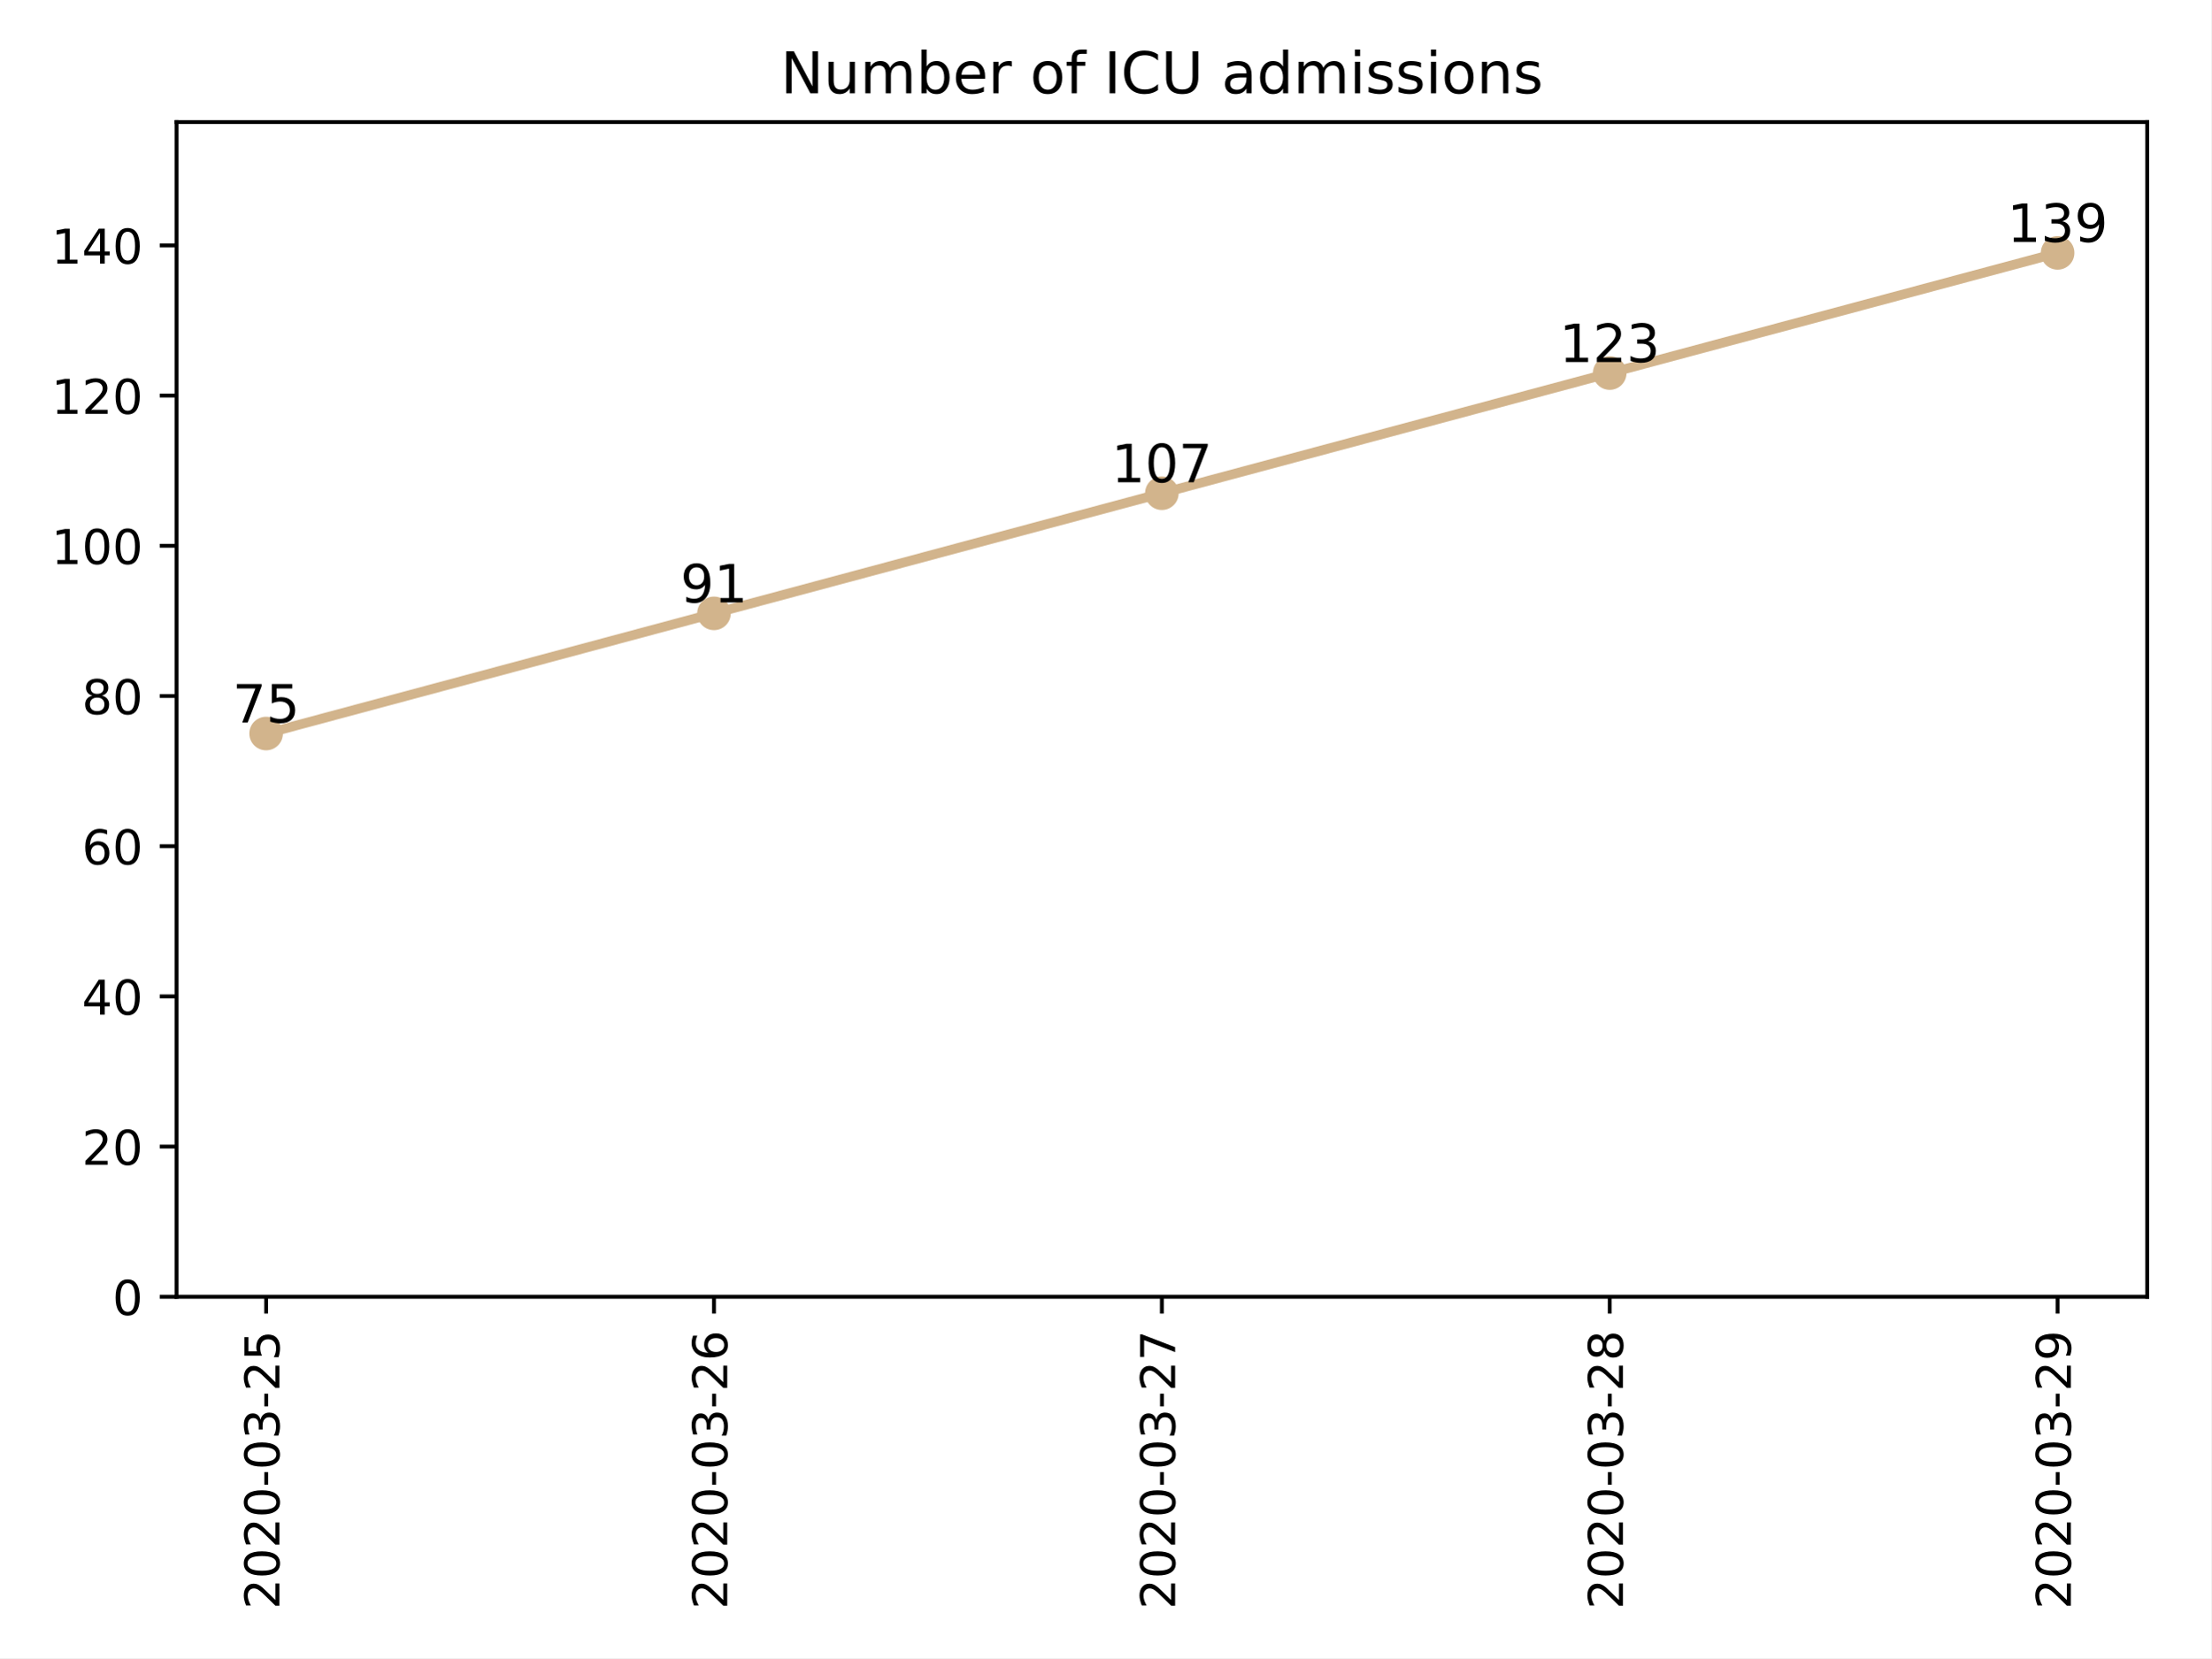
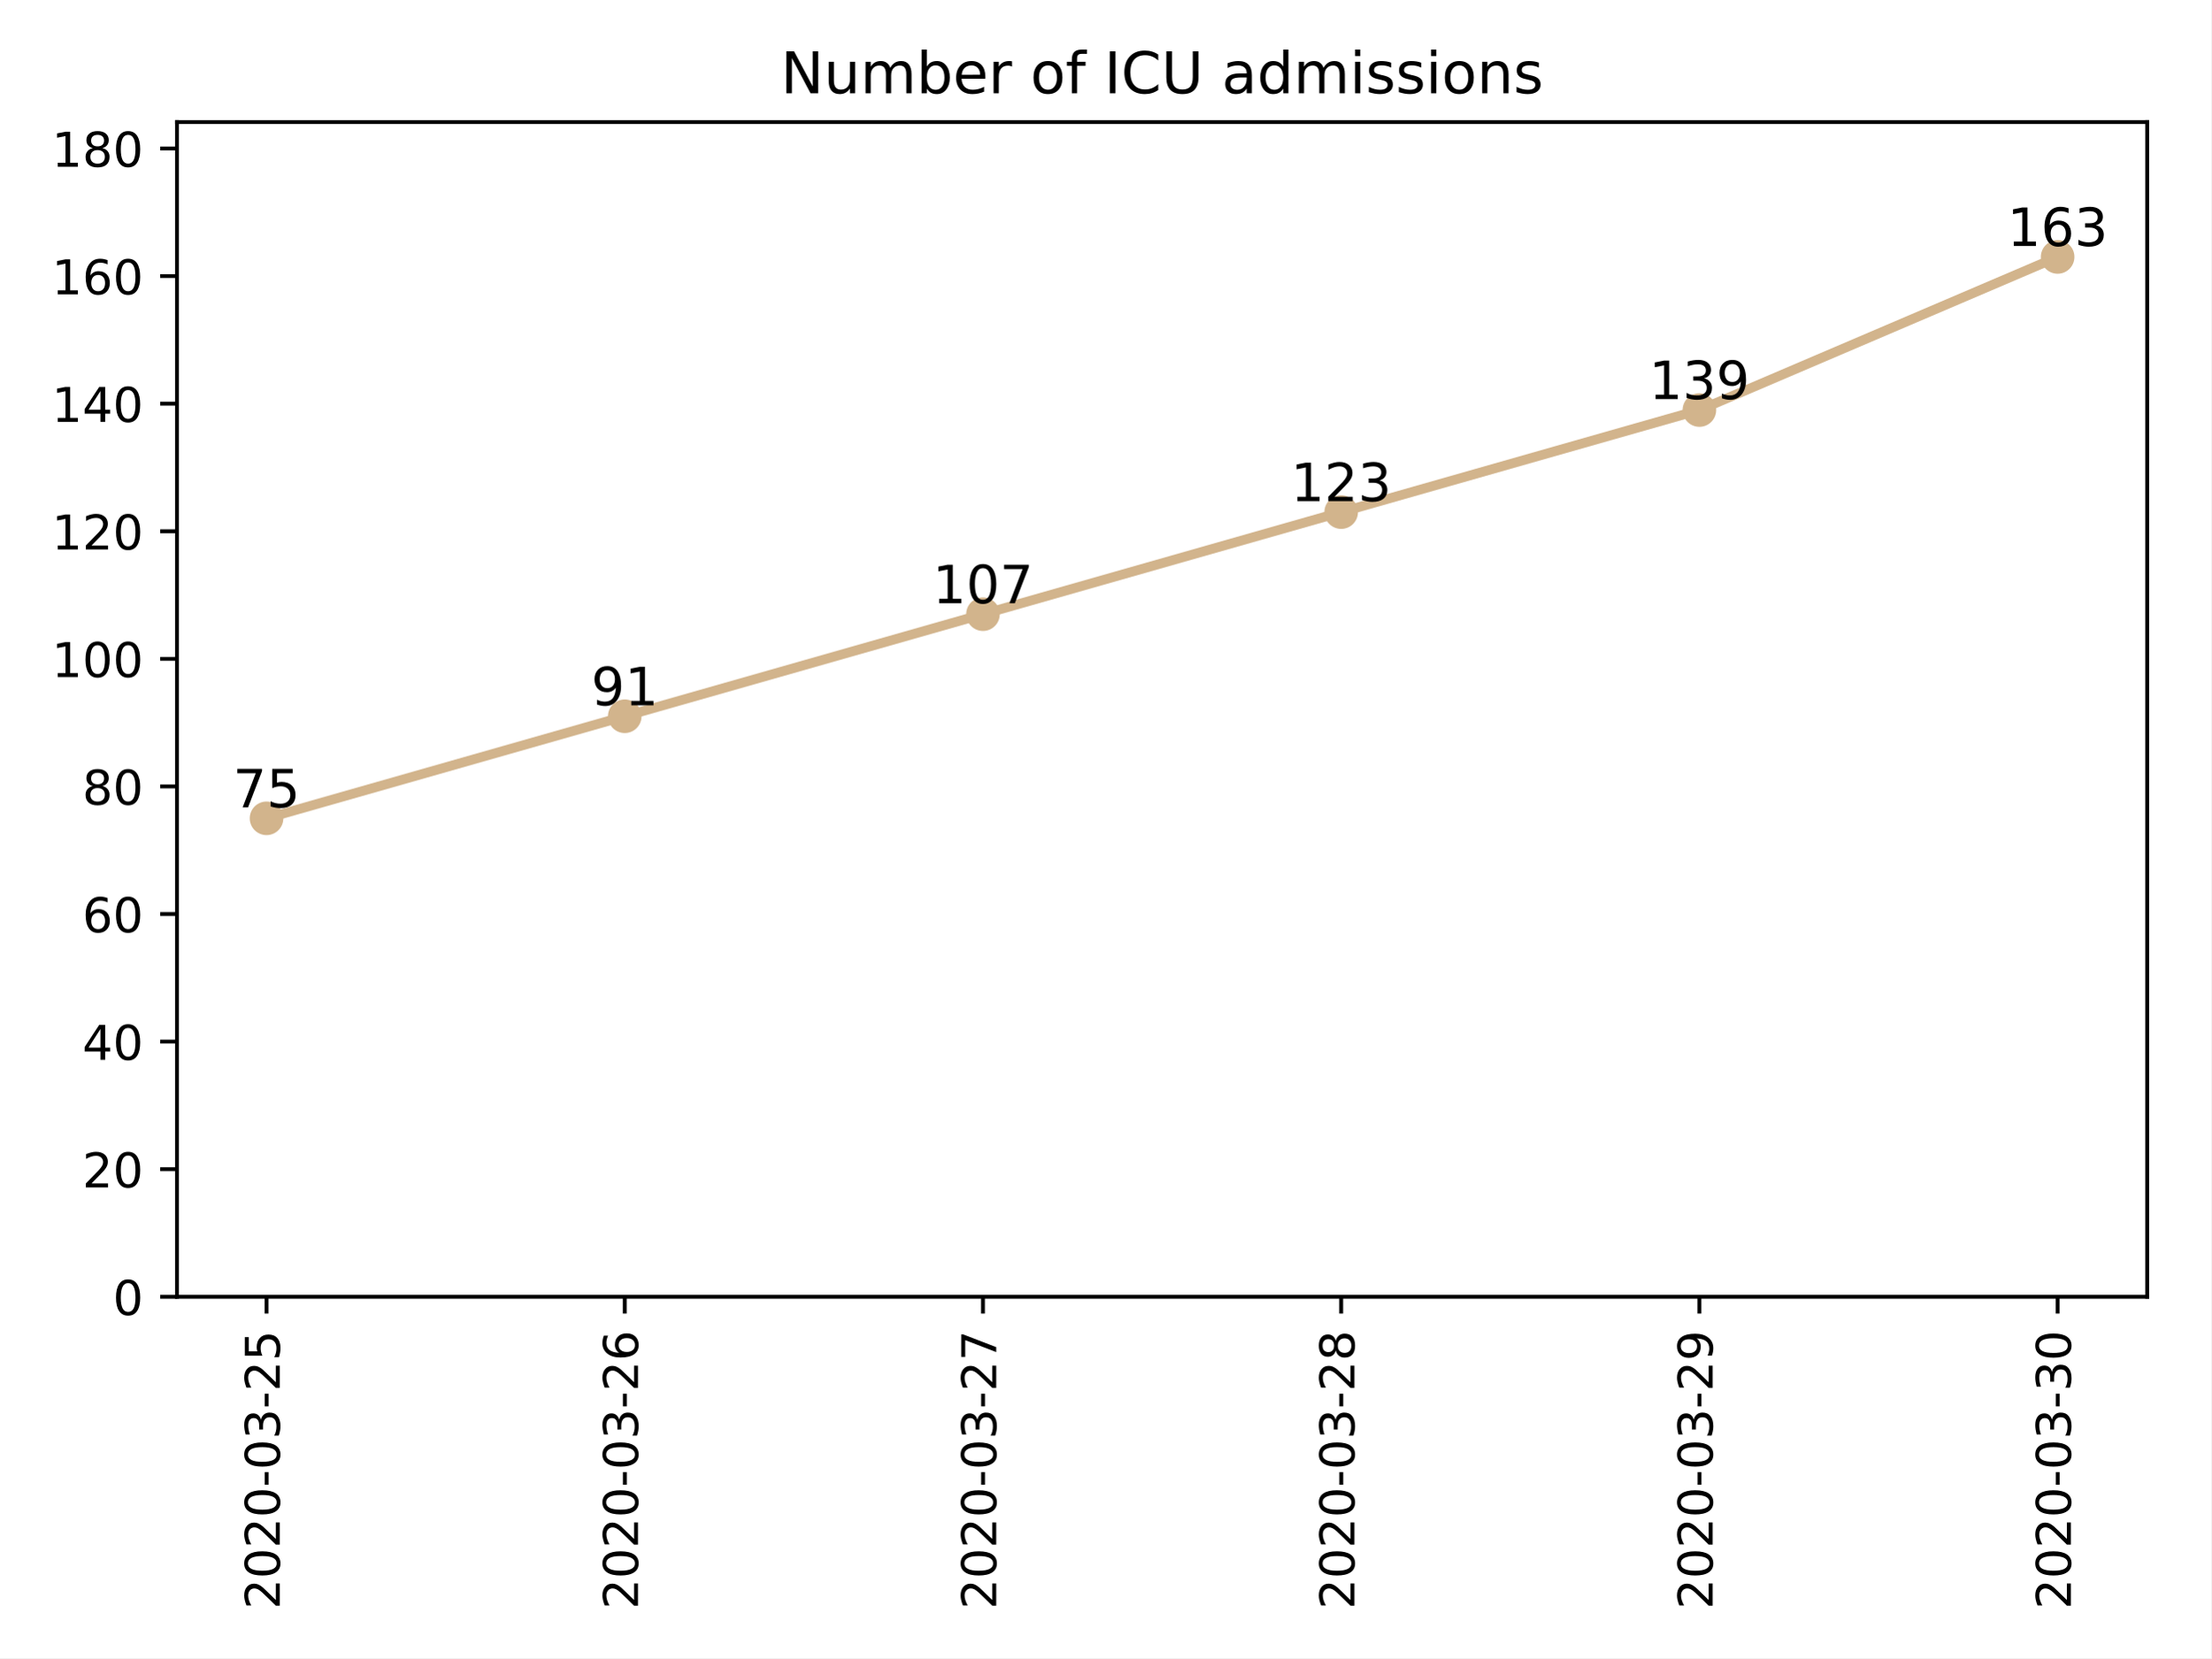
<svg xmlns="http://www.w3.org/2000/svg" xmlns:xlink="http://www.w3.org/1999/xlink" height="345.6pt" version="1.1" viewBox="0 0 460.8 345.6" width="460.8pt">
  <defs>
    <style type="text/css">
*{stroke-linecap:butt;stroke-linejoin:round;}
  </style>
  </defs>
  <g id="figure_1">
    <g id="patch_1">
      <path d="M 0 345.6  L 460.8 345.6  L 460.8 0  L 0 0  z " style="fill:#ffffff;" />
    </g>
    <g id="axes_1">
      <g id="patch_2">
-         <path d="M 36.79 270.29  L 447.48 270.29  L 447.48 25.44  L 36.79 25.44  z " style="fill:#ffffff;" />
+         <path d="M 36.88 270.29  L 447.48 270.29  L 447.48 25.44  L 36.88 25.44  z " style="fill:#ffffff;" />
      </g>
      <g id="matplotlib.axis_1">
        <g id="xtick_1">
          <g id="line2d_1">
            <defs>
-               <path d="M 0 0  L 0 3.5  " id="m6e3ff632ce" style="stroke:#000000;stroke-width:0.8;" />
-             </defs>
-             <g>
-               <use style="stroke:#000000;stroke-width:0.8;" x="55.458" xlink:href="#m6e3ff632ce" y="270.29" />
+               <path d="M 0 0  L 0 3.5  " id="me3338a24b4" style="stroke:#000000;stroke-width:0.8;" />
+             </defs>
+             <g>
+               <use style="stroke:#000000;stroke-width:0.8;" x="55.544" xlink:href="#me3338a24b4" y="270.29" />
            </g>
          </g>
          <g id="text_1">
            <defs>
              <path d="M 19.188 8.297  L 53.609 8.297  L 53.609 0  L 7.328 0  L 7.328 8.297  Q 12.938 14.109 22.625 23.891  Q 32.328 33.688 34.812 36.531  Q 39.547 41.844 41.422 45.531  Q 43.312 49.219 43.312 52.781  Q 43.312 58.594 39.234 62.25  Q 35.156 65.922 28.609 65.922  Q 23.969 65.922 18.812 64.312  Q 13.672 62.703 7.812 59.422  L 7.812 69.391  Q 13.766 71.781 18.938 73  Q 24.125 74.219 28.422 74.219  Q 39.75 74.219 46.484 68.547  Q 53.219 62.891 53.219 53.422  Q 53.219 48.922 51.531 44.891  Q 49.859 40.875 45.406 35.406  Q 44.188 33.984 37.641 27.219  Q 31.109 20.453 19.188 8.297  z " id="DejaVuSans-32" />
              <path d="M 31.781 66.406  Q 24.172 66.406 20.328 58.906  Q 16.5 51.422 16.5 36.375  Q 16.5 21.391 20.328 13.891  Q 24.172 6.391 31.781 6.391  Q 39.453 6.391 43.281 13.891  Q 47.125 21.391 47.125 36.375  Q 47.125 51.422 43.281 58.906  Q 39.453 66.406 31.781 66.406  z M 31.781 74.219  Q 44.047 74.219 50.516 64.516  Q 56.984 54.828 56.984 36.375  Q 56.984 17.969 50.516 8.266  Q 44.047 -1.422 31.781 -1.422  Q 19.531 -1.422 13.062 8.266  Q 6.594 17.969 6.594 36.375  Q 6.594 54.828 13.062 64.516  Q 19.531 74.219 31.781 74.219  z " id="DejaVuSans-30" />
              <path d="M 4.891 31.391  L 31.203 31.391  L 31.203 23.391  L 4.891 23.391  z " id="DejaVuSans-2d" />
              <path d="M 40.578 39.312  Q 47.656 37.797 51.625 33  Q 55.609 28.219 55.609 21.188  Q 55.609 10.406 48.188 4.484  Q 40.766 -1.422 27.094 -1.422  Q 22.516 -1.422 17.656 -0.516  Q 12.797 0.391 7.625 2.203  L 7.625 11.719  Q 11.719 9.328 16.594 8.109  Q 21.484 6.891 26.812 6.891  Q 36.078 6.891 40.938 10.547  Q 45.797 14.203 45.797 21.188  Q 45.797 27.641 41.281 31.266  Q 36.766 34.906 28.719 34.906  L 20.219 34.906  L 20.219 43.016  L 29.109 43.016  Q 36.375 43.016 40.234 45.922  Q 44.094 48.828 44.094 54.297  Q 44.094 59.906 40.109 62.906  Q 36.141 65.922 28.719 65.922  Q 24.656 65.922 20.016 65.031  Q 15.375 64.156 9.812 62.312  L 9.812 71.094  Q 15.438 72.656 20.344 73.438  Q 25.25 74.219 29.594 74.219  Q 40.828 74.219 47.359 69.109  Q 53.906 64.016 53.906 55.328  Q 53.906 49.266 50.438 45.094  Q 46.969 40.922 40.578 39.312  z " id="DejaVuSans-33" />
              <path d="M 10.797 72.906  L 49.516 72.906  L 49.516 64.594  L 19.828 64.594  L 19.828 46.734  Q 21.969 47.469 24.109 47.828  Q 26.266 48.188 28.422 48.188  Q 40.625 48.188 47.75 41.5  Q 54.891 34.812 54.891 23.391  Q 54.891 11.625 47.562 5.094  Q 40.234 -1.422 26.906 -1.422  Q 22.312 -1.422 17.547 -0.641  Q 12.797 0.141 7.719 1.703  L 7.719 11.625  Q 12.109 9.234 16.797 8.062  Q 21.484 6.891 26.703 6.891  Q 35.156 6.891 40.078 11.328  Q 45.016 15.766 45.016 23.391  Q 45.016 31 40.078 35.438  Q 35.156 39.891 26.703 39.891  Q 22.75 39.891 18.812 39.016  Q 14.891 38.141 10.797 36.281  z " id="DejaVuSans-35" />
            </defs>
-             <g transform="translate(58.2171 335.4056)rotate(-90)scale(0.1 -0.1)">
+             <g transform="translate(58.30301 335.4056)rotate(-90)scale(0.1 -0.1)">
              <use xlink:href="#DejaVuSans-32" />
              <use x="63.623" xlink:href="#DejaVuSans-30" />
              <use x="127.246" xlink:href="#DejaVuSans-32" />
              <use x="190.869" xlink:href="#DejaVuSans-30" />
              <use x="254.492" xlink:href="#DejaVuSans-2d" />
              <use x="290.576" xlink:href="#DejaVuSans-30" />
              <use x="354.199" xlink:href="#DejaVuSans-33" />
              <use x="417.822" xlink:href="#DejaVuSans-2d" />
              <use x="453.906" xlink:href="#DejaVuSans-32" />
              <use x="517.529" xlink:href="#DejaVuSans-35" />
            </g>
          </g>
        </g>
        <g id="xtick_2">
          <g id="line2d_2">
            <g>
-               <use style="stroke:#000000;stroke-width:0.8;" x="148.796" xlink:href="#m6e3ff632ce" y="270.29" />
+               <use style="stroke:#000000;stroke-width:0.8;" x="130.198" xlink:href="#me3338a24b4" y="270.29" />
            </g>
          </g>
          <g id="text_2">
            <defs>
              <path d="M 33.016 40.375  Q 26.375 40.375 22.484 35.828  Q 18.609 31.297 18.609 23.391  Q 18.609 15.531 22.484 10.953  Q 26.375 6.391 33.016 6.391  Q 39.656 6.391 43.531 10.953  Q 47.406 15.531 47.406 23.391  Q 47.406 31.297 43.531 35.828  Q 39.656 40.375 33.016 40.375  z M 52.594 71.297  L 52.594 62.312  Q 48.875 64.062 45.094 64.984  Q 41.312 65.922 37.594 65.922  Q 27.828 65.922 22.672 59.328  Q 17.531 52.734 16.797 39.406  Q 19.672 43.656 24.016 45.922  Q 28.375 48.188 33.594 48.188  Q 44.578 48.188 50.953 41.516  Q 57.328 34.859 57.328 23.391  Q 57.328 12.156 50.688 5.359  Q 44.047 -1.422 33.016 -1.422  Q 20.359 -1.422 13.672 8.266  Q 6.984 17.969 6.984 36.375  Q 6.984 53.656 15.188 63.938  Q 23.391 74.219 37.203 74.219  Q 40.922 74.219 44.703 73.484  Q 48.484 72.75 52.594 71.297  z " id="DejaVuSans-36" />
            </defs>
-             <g transform="translate(151.5557 335.4056)rotate(-90)scale(0.1 -0.1)">
+             <g transform="translate(132.9576 335.4056)rotate(-90)scale(0.1 -0.1)">
              <use xlink:href="#DejaVuSans-32" />
              <use x="63.623" xlink:href="#DejaVuSans-30" />
              <use x="127.246" xlink:href="#DejaVuSans-32" />
              <use x="190.869" xlink:href="#DejaVuSans-30" />
              <use x="254.492" xlink:href="#DejaVuSans-2d" />
              <use x="290.576" xlink:href="#DejaVuSans-30" />
              <use x="354.199" xlink:href="#DejaVuSans-33" />
              <use x="417.822" xlink:href="#DejaVuSans-2d" />
              <use x="453.906" xlink:href="#DejaVuSans-32" />
              <use x="517.529" xlink:href="#DejaVuSans-36" />
            </g>
          </g>
        </g>
        <g id="xtick_3">
          <g id="line2d_3">
            <g>
-               <use style="stroke:#000000;stroke-width:0.8;" x="242.135" xlink:href="#m6e3ff632ce" y="270.29" />
+               <use style="stroke:#000000;stroke-width:0.8;" x="204.853" xlink:href="#me3338a24b4" y="270.29" />
            </g>
          </g>
          <g id="text_3">
            <defs>
              <path d="M 8.203 72.906  L 55.078 72.906  L 55.078 68.703  L 28.609 0  L 18.312 0  L 43.219 64.594  L 8.203 64.594  z " id="DejaVuSans-37" />
            </defs>
-             <g transform="translate(244.8944 335.4056)rotate(-90)scale(0.1 -0.1)">
+             <g transform="translate(207.6121 335.4056)rotate(-90)scale(0.1 -0.1)">
              <use xlink:href="#DejaVuSans-32" />
              <use x="63.623" xlink:href="#DejaVuSans-30" />
              <use x="127.246" xlink:href="#DejaVuSans-32" />
              <use x="190.869" xlink:href="#DejaVuSans-30" />
              <use x="254.492" xlink:href="#DejaVuSans-2d" />
              <use x="290.576" xlink:href="#DejaVuSans-30" />
              <use x="354.199" xlink:href="#DejaVuSans-33" />
              <use x="417.822" xlink:href="#DejaVuSans-2d" />
              <use x="453.906" xlink:href="#DejaVuSans-32" />
              <use x="517.529" xlink:href="#DejaVuSans-37" />
            </g>
          </g>
        </g>
        <g id="xtick_4">
          <g id="line2d_4">
            <g>
-               <use style="stroke:#000000;stroke-width:0.8;" x="335.474" xlink:href="#m6e3ff632ce" y="270.29" />
+               <use style="stroke:#000000;stroke-width:0.8;" x="279.507" xlink:href="#me3338a24b4" y="270.29" />
            </g>
          </g>
          <g id="text_4">
            <defs>
              <path d="M 31.781 34.625  Q 24.75 34.625 20.719 30.859  Q 16.703 27.094 16.703 20.516  Q 16.703 13.922 20.719 10.156  Q 24.75 6.391 31.781 6.391  Q 38.812 6.391 42.859 10.172  Q 46.922 13.969 46.922 20.516  Q 46.922 27.094 42.891 30.859  Q 38.875 34.625 31.781 34.625  z M 21.922 38.812  Q 15.578 40.375 12.031 44.719  Q 8.5 49.078 8.5 55.328  Q 8.5 64.062 14.719 69.141  Q 20.953 74.219 31.781 74.219  Q 42.672 74.219 48.875 69.141  Q 55.078 64.062 55.078 55.328  Q 55.078 49.078 51.531 44.719  Q 48 40.375 41.703 38.812  Q 48.828 37.156 52.797 32.312  Q 56.781 27.484 56.781 20.516  Q 56.781 9.906 50.312 4.234  Q 43.844 -1.422 31.781 -1.422  Q 19.734 -1.422 13.25 4.234  Q 6.781 9.906 6.781 20.516  Q 6.781 27.484 10.781 32.312  Q 14.797 37.156 21.922 38.812  z M 18.312 54.391  Q 18.312 48.734 21.844 45.562  Q 25.391 42.391 31.781 42.391  Q 38.141 42.391 41.719 45.562  Q 45.312 48.734 45.312 54.391  Q 45.312 60.062 41.719 63.234  Q 38.141 66.406 31.781 66.406  Q 25.391 66.406 21.844 63.234  Q 18.312 60.062 18.312 54.391  z " id="DejaVuSans-38" />
            </defs>
-             <g transform="translate(338.233 335.4056)rotate(-90)scale(0.1 -0.1)">
+             <g transform="translate(282.2666 335.4056)rotate(-90)scale(0.1 -0.1)">
              <use xlink:href="#DejaVuSans-32" />
              <use x="63.623" xlink:href="#DejaVuSans-30" />
              <use x="127.246" xlink:href="#DejaVuSans-32" />
              <use x="190.869" xlink:href="#DejaVuSans-30" />
              <use x="254.492" xlink:href="#DejaVuSans-2d" />
              <use x="290.576" xlink:href="#DejaVuSans-30" />
              <use x="354.199" xlink:href="#DejaVuSans-33" />
              <use x="417.822" xlink:href="#DejaVuSans-2d" />
              <use x="453.906" xlink:href="#DejaVuSans-32" />
              <use x="517.529" xlink:href="#DejaVuSans-38" />
            </g>
          </g>
        </g>
        <g id="xtick_5">
          <g id="line2d_5">
            <g>
-               <use style="stroke:#000000;stroke-width:0.8;" x="428.812" xlink:href="#m6e3ff632ce" y="270.29" />
+               <use style="stroke:#000000;stroke-width:0.8;" x="354.162" xlink:href="#me3338a24b4" y="270.29" />
            </g>
          </g>
          <g id="text_5">
            <defs>
              <path d="M 10.984 1.516  L 10.984 10.5  Q 14.703 8.734 18.5 7.812  Q 22.312 6.891 25.984 6.891  Q 35.75 6.891 40.891 13.453  Q 46.047 20.016 46.781 33.406  Q 43.953 29.203 39.594 26.953  Q 35.25 24.703 29.984 24.703  Q 19.047 24.703 12.672 31.312  Q 6.297 37.938 6.297 49.422  Q 6.297 60.641 12.938 67.422  Q 19.578 74.219 30.609 74.219  Q 43.266 74.219 49.922 64.516  Q 56.594 54.828 56.594 36.375  Q 56.594 19.141 48.406 8.859  Q 40.234 -1.422 26.422 -1.422  Q 22.703 -1.422 18.891 -0.688  Q 15.094 0.047 10.984 1.516  z M 30.609 32.422  Q 37.25 32.422 41.125 36.953  Q 45.016 41.5 45.016 49.422  Q 45.016 57.281 41.125 61.844  Q 37.25 66.406 30.609 66.406  Q 23.969 66.406 20.094 61.844  Q 16.219 57.281 16.219 49.422  Q 16.219 41.5 20.094 36.953  Q 23.969 32.422 30.609 32.422  z " id="DejaVuSans-39" />
            </defs>
-             <g transform="translate(431.5716 335.4056)rotate(-90)scale(0.1 -0.1)">
+             <g transform="translate(356.9212 335.4056)rotate(-90)scale(0.1 -0.1)">
              <use xlink:href="#DejaVuSans-32" />
              <use x="63.623" xlink:href="#DejaVuSans-30" />
              <use x="127.246" xlink:href="#DejaVuSans-32" />
              <use x="190.869" xlink:href="#DejaVuSans-30" />
              <use x="254.492" xlink:href="#DejaVuSans-2d" />
              <use x="290.576" xlink:href="#DejaVuSans-30" />
              <use x="354.199" xlink:href="#DejaVuSans-33" />
              <use x="417.822" xlink:href="#DejaVuSans-2d" />
              <use x="453.906" xlink:href="#DejaVuSans-32" />
              <use x="517.529" xlink:href="#DejaVuSans-39" />
            </g>
          </g>
        </g>
+         <g id="xtick_6">
+           <g id="line2d_6">
+             <g>
+               <use style="stroke:#000000;stroke-width:0.8;" x="428.816" xlink:href="#me3338a24b4" y="270.29" />
+             </g>
+           </g>
+           <g id="text_6">
+             <g transform="translate(431.5757 335.4056)rotate(-90)scale(0.1 -0.1)">
+               <use xlink:href="#DejaVuSans-32" />
+               <use x="63.623" xlink:href="#DejaVuSans-30" />
+               <use x="127.246" xlink:href="#DejaVuSans-32" />
+               <use x="190.869" xlink:href="#DejaVuSans-30" />
+               <use x="254.492" xlink:href="#DejaVuSans-2d" />
+               <use x="290.576" xlink:href="#DejaVuSans-30" />
+               <use x="354.199" xlink:href="#DejaVuSans-33" />
+               <use x="417.822" xlink:href="#DejaVuSans-2d" />
+               <use x="453.906" xlink:href="#DejaVuSans-33" />
+               <use x="517.529" xlink:href="#DejaVuSans-30" />
+             </g>
+           </g>
+         </g>
      </g>
      <g id="matplotlib.axis_2">
        <g id="ytick_1">
-           <g id="line2d_6">
-             <defs>
-               <path d="M 0 0  L -3.5 0  " id="mb92fdba9b6" style="stroke:#000000;stroke-width:0.8;" />
-             </defs>
-             <g>
-               <use style="stroke:#000000;stroke-width:0.8;" x="36.79" xlink:href="#mb92fdba9b6" y="270.29" />
-             </g>
-           </g>
-           <g id="text_6">
-             <g transform="translate(23.4275 274.0892)scale(0.1 -0.1)">
+           <g id="line2d_7">
+             <defs>
+               <path d="M 0 0  L -3.5 0  " id="m630b737ff2" style="stroke:#000000;stroke-width:0.8;" />
+             </defs>
+             <g>
+               <use style="stroke:#000000;stroke-width:0.8;" x="36.88" xlink:href="#m630b737ff2" y="270.29" />
+             </g>
+           </g>
+           <g id="text_7">
+             <g transform="translate(23.5175 274.0892)scale(0.1 -0.1)">
              <use xlink:href="#DejaVuSans-30" />
            </g>
          </g>
        </g>
        <g id="ytick_2">
-           <g id="line2d_7">
-             <g>
-               <use style="stroke:#000000;stroke-width:0.8;" x="36.79" xlink:href="#mb92fdba9b6" y="238.983" />
-             </g>
-           </g>
-           <g id="text_7">
-             <g transform="translate(17.065 242.7825)scale(0.1 -0.1)">
+           <g id="line2d_8">
+             <g>
+               <use style="stroke:#000000;stroke-width:0.8;" x="36.88" xlink:href="#m630b737ff2" y="243.696" />
+             </g>
+           </g>
+           <g id="text_8">
+             <g transform="translate(17.155 247.4953)scale(0.1 -0.1)">
              <use xlink:href="#DejaVuSans-32" />
              <use x="63.623" xlink:href="#DejaVuSans-30" />
            </g>
          </g>
        </g>
        <g id="ytick_3">
-           <g id="line2d_8">
-             <g>
-               <use style="stroke:#000000;stroke-width:0.8;" x="36.79" xlink:href="#mb92fdba9b6" y="207.677" />
-             </g>
-           </g>
-           <g id="text_8">
+           <g id="line2d_9">
+             <g>
+               <use style="stroke:#000000;stroke-width:0.8;" x="36.88" xlink:href="#m630b737ff2" y="217.102" />
+             </g>
+           </g>
+           <g id="text_9">
            <defs>
              <path d="M 37.797 64.312  L 12.891 25.391  L 37.797 25.391  z M 35.203 72.906  L 47.609 72.906  L 47.609 25.391  L 58.016 25.391  L 58.016 17.188  L 47.609 17.188  L 47.609 0  L 37.797 0  L 37.797 17.188  L 4.891 17.188  L 4.891 26.703  z " id="DejaVuSans-34" />
            </defs>
-             <g transform="translate(17.065 211.4757)scale(0.1 -0.1)">
+             <g transform="translate(17.155 220.9014)scale(0.1 -0.1)">
              <use xlink:href="#DejaVuSans-34" />
              <use x="63.623" xlink:href="#DejaVuSans-30" />
            </g>
          </g>
        </g>
        <g id="ytick_4">
-           <g id="line2d_9">
-             <g>
-               <use style="stroke:#000000;stroke-width:0.8;" x="36.79" xlink:href="#mb92fdba9b6" y="176.37" />
-             </g>
-           </g>
-           <g id="text_9">
-             <g transform="translate(17.065 180.169)scale(0.1 -0.1)">
+           <g id="line2d_10">
+             <g>
+               <use style="stroke:#000000;stroke-width:0.8;" x="36.88" xlink:href="#m630b737ff2" y="190.508" />
+             </g>
+           </g>
+           <g id="text_10">
+             <g transform="translate(17.155 194.3075)scale(0.1 -0.1)">
              <use xlink:href="#DejaVuSans-36" />
              <use x="63.623" xlink:href="#DejaVuSans-30" />
            </g>
          </g>
        </g>
        <g id="ytick_5">
-           <g id="line2d_10">
-             <g>
-               <use style="stroke:#000000;stroke-width:0.8;" x="36.79" xlink:href="#mb92fdba9b6" y="145.063" />
-             </g>
-           </g>
-           <g id="text_10">
-             <g transform="translate(17.065 148.8623)scale(0.1 -0.1)">
+           <g id="line2d_11">
+             <g>
+               <use style="stroke:#000000;stroke-width:0.8;" x="36.88" xlink:href="#m630b737ff2" y="163.914" />
+             </g>
+           </g>
+           <g id="text_11">
+             <g transform="translate(17.155 167.7136)scale(0.1 -0.1)">
              <use xlink:href="#DejaVuSans-38" />
              <use x="63.623" xlink:href="#DejaVuSans-30" />
            </g>
          </g>
        </g>
        <g id="ytick_6">
-           <g id="line2d_11">
-             <g>
-               <use style="stroke:#000000;stroke-width:0.8;" x="36.79" xlink:href="#mb92fdba9b6" y="113.756" />
-             </g>
-           </g>
-           <g id="text_11">
+           <g id="line2d_12">
+             <g>
+               <use style="stroke:#000000;stroke-width:0.8;" x="36.88" xlink:href="#m630b737ff2" y="137.321" />
+             </g>
+           </g>
+           <g id="text_12">
            <defs>
              <path d="M 12.406 8.297  L 28.516 8.297  L 28.516 63.922  L 10.984 60.406  L 10.984 69.391  L 28.422 72.906  L 38.281 72.906  L 38.281 8.297  L 54.391 8.297  L 54.391 0  L 12.406 0  z " id="DejaVuSans-31" />
            </defs>
-             <g transform="translate(10.7025 117.5555)scale(0.1 -0.1)">
+             <g transform="translate(10.7925 141.1197)scale(0.1 -0.1)">
              <use xlink:href="#DejaVuSans-31" />
              <use x="63.623" xlink:href="#DejaVuSans-30" />
              <use x="127.246" xlink:href="#DejaVuSans-30" />
            </g>
          </g>
        </g>
        <g id="ytick_7">
-           <g id="line2d_12">
-             <g>
-               <use style="stroke:#000000;stroke-width:0.8;" x="36.79" xlink:href="#mb92fdba9b6" y="82.45" />
-             </g>
-           </g>
-           <g id="text_12">
-             <g transform="translate(10.7025 86.24879)scale(0.1 -0.1)">
+           <g id="line2d_13">
+             <g>
+               <use style="stroke:#000000;stroke-width:0.8;" x="36.88" xlink:href="#m630b737ff2" y="110.727" />
+             </g>
+           </g>
+           <g id="text_13">
+             <g transform="translate(10.7925 114.5258)scale(0.1 -0.1)">
              <use xlink:href="#DejaVuSans-31" />
              <use x="63.623" xlink:href="#DejaVuSans-32" />
              <use x="127.246" xlink:href="#DejaVuSans-30" />
            </g>
          </g>
        </g>
        <g id="ytick_8">
-           <g id="line2d_13">
-             <g>
-               <use style="stroke:#000000;stroke-width:0.8;" x="36.79" xlink:href="#mb92fdba9b6" y="51.143" />
-             </g>
-           </g>
-           <g id="text_13">
-             <g transform="translate(10.7025 54.94205)scale(0.1 -0.1)">
+           <g id="line2d_14">
+             <g>
+               <use style="stroke:#000000;stroke-width:0.8;" x="36.88" xlink:href="#m630b737ff2" y="84.133" />
+             </g>
+           </g>
+           <g id="text_14">
+             <g transform="translate(10.7925 87.93195)scale(0.1 -0.1)">
              <use xlink:href="#DejaVuSans-31" />
              <use x="63.623" xlink:href="#DejaVuSans-34" />
              <use x="127.246" xlink:href="#DejaVuSans-30" />
            </g>
          </g>
        </g>
-       </g>
-       <g id="line2d_14">
-         <path clip-path="url(#p9666b892bb)" d="M 55.458 152.89  L 148.796 127.844  L 242.135 102.799  L 335.474 77.754  L 428.812 52.708  " style="fill:none;stroke:#d2b48c;stroke-linecap:square;stroke-width:2;" />
+         <g id="ytick_9">
+           <g id="line2d_15">
+             <g>
+               <use style="stroke:#000000;stroke-width:0.8;" x="36.88" xlink:href="#m630b737ff2" y="57.539" />
+             </g>
+           </g>
+           <g id="text_15">
+             <g transform="translate(10.7925 61.33805)scale(0.1 -0.1)">
+               <use xlink:href="#DejaVuSans-31" />
+               <use x="63.623" xlink:href="#DejaVuSans-36" />
+               <use x="127.246" xlink:href="#DejaVuSans-30" />
+             </g>
+           </g>
+         </g>
+         <g id="ytick_10">
+           <g id="line2d_16">
+             <g>
+               <use style="stroke:#000000;stroke-width:0.8;" x="36.88" xlink:href="#m630b737ff2" y="30.945" />
+             </g>
+           </g>
+           <g id="text_16">
+             <g transform="translate(10.7925 34.74415)scale(0.1 -0.1)">
+               <use xlink:href="#DejaVuSans-31" />
+               <use x="63.623" xlink:href="#DejaVuSans-38" />
+               <use x="127.246" xlink:href="#DejaVuSans-30" />
+             </g>
+           </g>
+         </g>
+       </g>
+       <g id="line2d_17">
+         <path clip-path="url(#p571a0e761d)" d="M 55.544 170.563  L 130.198 149.288  L 204.853 128.013  L 279.507 106.738  L 354.162 85.462  L 428.816 53.55  " style="fill:none;stroke:#d2b48c;stroke-linecap:square;stroke-width:2;" />
        <defs>
-           <path d="M 0 3  C 0.796 3 1.559 2.684 2.121 2.121  C 2.684 1.559 3 0.796 3 0  C 3 -0.796 2.684 -1.559 2.121 -2.121  C 1.559 -2.684 0.796 -3 0 -3  C -0.796 -3 -1.559 -2.684 -2.121 -2.121  C -2.684 -1.559 -3 -0.796 -3 0  C -3 0.796 -2.684 1.559 -2.121 2.121  C -1.559 2.684 -0.796 3 0 3  z " id="m0bf543798a" style="stroke:#d2b48c;" />
+           <path d="M 0 3  C 0.796 3 1.559 2.684 2.121 2.121  C 2.684 1.559 3 0.796 3 0  C 3 -0.796 2.684 -1.559 2.121 -2.121  C 1.559 -2.684 0.796 -3 0 -3  C -0.796 -3 -1.559 -2.684 -2.121 -2.121  C -2.684 -1.559 -3 -0.796 -3 0  C -3 0.796 -2.684 1.559 -2.121 2.121  C -1.559 2.684 -0.796 3 0 3  z " id="m183bf30d33" style="stroke:#d2b48c;" />
        </defs>
-         <g clip-path="url(#p9666b892bb)">
-           <use style="fill:#d2b48c;stroke:#d2b48c;" x="55.458" xlink:href="#m0bf543798a" y="152.89" />
-           <use style="fill:#d2b48c;stroke:#d2b48c;" x="148.796" xlink:href="#m0bf543798a" y="127.844" />
-           <use style="fill:#d2b48c;stroke:#d2b48c;" x="242.135" xlink:href="#m0bf543798a" y="102.799" />
-           <use style="fill:#d2b48c;stroke:#d2b48c;" x="335.474" xlink:href="#m0bf543798a" y="77.754" />
-           <use style="fill:#d2b48c;stroke:#d2b48c;" x="428.812" xlink:href="#m0bf543798a" y="52.708" />
+         <g clip-path="url(#p571a0e761d)">
+           <use style="fill:#d2b48c;stroke:#d2b48c;" x="55.544" xlink:href="#m183bf30d33" y="170.563" />
+           <use style="fill:#d2b48c;stroke:#d2b48c;" x="130.198" xlink:href="#m183bf30d33" y="149.288" />
+           <use style="fill:#d2b48c;stroke:#d2b48c;" x="204.853" xlink:href="#m183bf30d33" y="128.013" />
+           <use style="fill:#d2b48c;stroke:#d2b48c;" x="279.507" xlink:href="#m183bf30d33" y="106.738" />
+           <use style="fill:#d2b48c;stroke:#d2b48c;" x="354.162" xlink:href="#m183bf30d33" y="85.462" />
+           <use style="fill:#d2b48c;stroke:#d2b48c;" x="428.816" xlink:href="#m183bf30d33" y="53.55" />
        </g>
      </g>
      <g id="patch_3">
-         <path d="M 36.79 270.29  L 36.79 25.44  " style="fill:none;stroke:#000000;stroke-linecap:square;stroke-linejoin:miter;stroke-width:0.8;" />
+         <path d="M 36.88 270.29  L 36.88 25.44  " style="fill:none;stroke:#000000;stroke-linecap:square;stroke-linejoin:miter;stroke-width:0.8;" />
      </g>
      <g id="patch_4">
        <path d="M 447.48 270.29  L 447.48 25.44  " style="fill:none;stroke:#000000;stroke-linecap:square;stroke-linejoin:miter;stroke-width:0.8;" />
      </g>
      <g id="patch_5">
-         <path d="M 36.79 270.29  L 447.48 270.29  " style="fill:none;stroke:#000000;stroke-linecap:square;stroke-linejoin:miter;stroke-width:0.8;" />
+         <path d="M 36.88 270.29  L 447.48 270.29  " style="fill:none;stroke:#000000;stroke-linecap:square;stroke-linejoin:miter;stroke-width:0.8;" />
      </g>
      <g id="patch_6">
-         <path d="M 36.79 25.44  L 447.48 25.44  " style="fill:none;stroke:#000000;stroke-linecap:square;stroke-linejoin:miter;stroke-width:0.8;" />
-       </g>
-       <g id="text_14">
-         <g transform="translate(48.45898 150.6021)scale(0.11 -0.11)">
+         <path d="M 36.88 25.44  L 447.48 25.44  " style="fill:none;stroke:#000000;stroke-linecap:square;stroke-linejoin:miter;stroke-width:0.8;" />
+       </g>
+       <g id="text_17">
+         <g transform="translate(48.54489 168.2752)scale(0.11 -0.11)">
          <use xlink:href="#DejaVuSans-37" />
          <use x="63.623" xlink:href="#DejaVuSans-35" />
        </g>
      </g>
-       <g id="text_15">
-         <g transform="translate(141.7976 125.5567)scale(0.11 -0.11)">
+       <g id="text_18">
+         <g transform="translate(123.1994 147.0001)scale(0.11 -0.11)">
          <use xlink:href="#DejaVuSans-39" />
          <use x="63.623" xlink:href="#DejaVuSans-31" />
        </g>
      </g>
-       <g id="text_16">
-         <g transform="translate(231.6369 100.5113)scale(0.11 -0.11)">
+       <g id="text_19">
+         <g transform="translate(194.3546 125.725)scale(0.11 -0.11)">
          <use xlink:href="#DejaVuSans-31" />
          <use x="63.623" xlink:href="#DejaVuSans-30" />
          <use x="127.246" xlink:href="#DejaVuSans-37" />
        </g>
      </g>
-       <g id="text_17">
-         <g transform="translate(324.9755 75.4659)scale(0.11 -0.11)">
+       <g id="text_20">
+         <g transform="translate(269.0091 104.4499)scale(0.11 -0.11)">
          <use xlink:href="#DejaVuSans-31" />
          <use x="63.623" xlink:href="#DejaVuSans-32" />
          <use x="127.246" xlink:href="#DejaVuSans-33" />
        </g>
      </g>
-       <g id="text_18">
-         <g transform="translate(418.3141 50.42051)scale(0.11 -0.11)">
+       <g id="text_21">
+         <g transform="translate(343.6637 83.17477)scale(0.11 -0.11)">
          <use xlink:href="#DejaVuSans-31" />
          <use x="63.623" xlink:href="#DejaVuSans-33" />
          <use x="127.246" xlink:href="#DejaVuSans-39" />
        </g>
      </g>
-       <g id="text_19">
+       <g id="text_22">
+         <g transform="translate(418.3182 51.26209)scale(0.11 -0.11)">
+           <use xlink:href="#DejaVuSans-31" />
+           <use x="63.623" xlink:href="#DejaVuSans-36" />
+           <use x="127.246" xlink:href="#DejaVuSans-33" />
+         </g>
+       </g>
+       <g id="text_23">
        <defs>
          <path d="M 9.812 72.906  L 23.094 72.906  L 55.422 11.922  L 55.422 72.906  L 64.984 72.906  L 64.984 0  L 51.703 0  L 19.391 60.984  L 19.391 0  L 9.812 0  z " id="DejaVuSans-4e" />
          <path d="M 8.5 21.578  L 8.5 54.688  L 17.484 54.688  L 17.484 21.922  Q 17.484 14.156 20.5 10.266  Q 23.531 6.391 29.594 6.391  Q 36.859 6.391 41.078 11.031  Q 45.312 15.672 45.312 23.688  L 45.312 54.688  L 54.297 54.688  L 54.297 0  L 45.312 0  L 45.312 8.406  Q 42.047 3.422 37.719 1  Q 33.406 -1.422 27.688 -1.422  Q 18.266 -1.422 13.375 4.438  Q 8.5 10.297 8.5 21.578  z M 31.109 56  z " id="DejaVuSans-75" />
          <path d="M 52 44.188  Q 55.375 50.25 60.062 53.125  Q 64.75 56 71.094 56  Q 79.641 56 84.281 50.016  Q 88.922 44.047 88.922 33.016  L 88.922 0  L 79.891 0  L 79.891 32.719  Q 79.891 40.578 77.094 44.375  Q 74.312 48.188 68.609 48.188  Q 61.625 48.188 57.562 43.547  Q 53.516 38.922 53.516 30.906  L 53.516 0  L 44.484 0  L 44.484 32.719  Q 44.484 40.625 41.703 44.406  Q 38.922 48.188 33.109 48.188  Q 26.219 48.188 22.156 43.531  Q 18.109 38.875 18.109 30.906  L 18.109 0  L 9.078 0  L 9.078 54.688  L 18.109 54.688  L 18.109 46.188  Q 21.188 51.219 25.484 53.609  Q 29.781 56 35.688 56  Q 41.656 56 45.828 52.969  Q 50 49.953 52 44.188  z " id="DejaVuSans-6d" />
          <path d="M 48.688 27.297  Q 48.688 37.203 44.609 42.844  Q 40.531 48.484 33.406 48.484  Q 26.266 48.484 22.188 42.844  Q 18.109 37.203 18.109 27.297  Q 18.109 17.391 22.188 11.75  Q 26.266 6.109 33.406 6.109  Q 40.531 6.109 44.609 11.75  Q 48.688 17.391 48.688 27.297  z M 18.109 46.391  Q 20.953 51.266 25.266 53.625  Q 29.594 56 35.594 56  Q 45.562 56 51.781 48.094  Q 58.016 40.188 58.016 27.297  Q 58.016 14.406 51.781 6.484  Q 45.562 -1.422 35.594 -1.422  Q 29.594 -1.422 25.266 0.953  Q 20.953 3.328 18.109 8.203  L 18.109 0  L 9.078 0  L 9.078 75.984  L 18.109 75.984  z " id="DejaVuSans-62" />
          <path d="M 56.203 29.594  L 56.203 25.203  L 14.891 25.203  Q 15.484 15.922 20.484 11.062  Q 25.484 6.203 34.422 6.203  Q 39.594 6.203 44.453 7.469  Q 49.312 8.734 54.109 11.281  L 54.109 2.781  Q 49.266 0.734 44.188 -0.344  Q 39.109 -1.422 33.891 -1.422  Q 20.797 -1.422 13.156 6.188  Q 5.516 13.812 5.516 26.812  Q 5.516 40.234 12.766 48.109  Q 20.016 56 32.328 56  Q 43.359 56 49.781 48.891  Q 56.203 41.797 56.203 29.594  z M 47.219 32.234  Q 47.125 39.594 43.094 43.984  Q 39.062 48.391 32.422 48.391  Q 24.906 48.391 20.391 44.141  Q 15.875 39.891 15.188 32.172  z " id="DejaVuSans-65" />
          <path d="M 41.109 46.297  Q 39.594 47.172 37.812 47.578  Q 36.031 48 33.891 48  Q 26.266 48 22.188 43.047  Q 18.109 38.094 18.109 28.812  L 18.109 0  L 9.078 0  L 9.078 54.688  L 18.109 54.688  L 18.109 46.188  Q 20.953 51.172 25.484 53.578  Q 30.031 56 36.531 56  Q 37.453 56 38.578 55.875  Q 39.703 55.766 41.062 55.516  z " id="DejaVuSans-72" />
          <path id="DejaVuSans-20" />
          <path d="M 30.609 48.391  Q 23.391 48.391 19.188 42.75  Q 14.984 37.109 14.984 27.297  Q 14.984 17.484 19.156 11.844  Q 23.344 6.203 30.609 6.203  Q 37.797 6.203 41.984 11.859  Q 46.188 17.531 46.188 27.297  Q 46.188 37.016 41.984 42.703  Q 37.797 48.391 30.609 48.391  z M 30.609 56  Q 42.328 56 49.016 48.375  Q 55.719 40.766 55.719 27.297  Q 55.719 13.875 49.016 6.219  Q 42.328 -1.422 30.609 -1.422  Q 18.844 -1.422 12.172 6.219  Q 5.516 13.875 5.516 27.297  Q 5.516 40.766 12.172 48.375  Q 18.844 56 30.609 56  z " id="DejaVuSans-6f" />
          <path d="M 37.109 75.984  L 37.109 68.5  L 28.516 68.5  Q 23.688 68.5 21.797 66.547  Q 19.922 64.594 19.922 59.516  L 19.922 54.688  L 34.719 54.688  L 34.719 47.703  L 19.922 47.703  L 19.922 0  L 10.891 0  L 10.891 47.703  L 2.297 47.703  L 2.297 54.688  L 10.891 54.688  L 10.891 58.5  Q 10.891 67.625 15.141 71.797  Q 19.391 75.984 28.609 75.984  z " id="DejaVuSans-66" />
          <path d="M 9.812 72.906  L 19.672 72.906  L 19.672 0  L 9.812 0  z " id="DejaVuSans-49" />
          <path d="M 64.406 67.281  L 64.406 56.891  Q 59.422 61.531 53.781 63.812  Q 48.141 66.109 41.797 66.109  Q 29.297 66.109 22.656 58.469  Q 16.016 50.828 16.016 36.375  Q 16.016 21.969 22.656 14.328  Q 29.297 6.688 41.797 6.688  Q 48.141 6.688 53.781 8.984  Q 59.422 11.281 64.406 15.922  L 64.406 5.609  Q 59.234 2.094 53.438 0.328  Q 47.656 -1.422 41.219 -1.422  Q 24.656 -1.422 15.125 8.703  Q 5.609 18.844 5.609 36.375  Q 5.609 53.953 15.125 64.078  Q 24.656 74.219 41.219 74.219  Q 47.75 74.219 53.531 72.484  Q 59.328 70.75 64.406 67.281  z " id="DejaVuSans-43" />
          <path d="M 8.688 72.906  L 18.609 72.906  L 18.609 28.609  Q 18.609 16.891 22.844 11.734  Q 27.094 6.594 36.625 6.594  Q 46.094 6.594 50.344 11.734  Q 54.594 16.891 54.594 28.609  L 54.594 72.906  L 64.5 72.906  L 64.5 27.391  Q 64.5 13.141 57.438 5.859  Q 50.391 -1.422 36.625 -1.422  Q 22.797 -1.422 15.734 5.859  Q 8.688 13.141 8.688 27.391  z " id="DejaVuSans-55" />
          <path d="M 34.281 27.484  Q 23.391 27.484 19.188 25  Q 14.984 22.516 14.984 16.5  Q 14.984 11.719 18.141 8.906  Q 21.297 6.109 26.703 6.109  Q 34.188 6.109 38.703 11.406  Q 43.219 16.703 43.219 25.484  L 43.219 27.484  z M 52.203 31.203  L 52.203 0  L 43.219 0  L 43.219 8.297  Q 40.141 3.328 35.547 0.953  Q 30.953 -1.422 24.312 -1.422  Q 15.922 -1.422 10.953 3.297  Q 6 8.016 6 15.922  Q 6 25.141 12.172 29.828  Q 18.359 34.516 30.609 34.516  L 43.219 34.516  L 43.219 35.406  Q 43.219 41.609 39.141 45  Q 35.062 48.391 27.688 48.391  Q 23 48.391 18.547 47.266  Q 14.109 46.141 10.016 43.891  L 10.016 52.203  Q 14.938 54.109 19.578 55.047  Q 24.219 56 28.609 56  Q 40.484 56 46.344 49.844  Q 52.203 43.703 52.203 31.203  z " id="DejaVuSans-61" />
          <path d="M 45.406 46.391  L 45.406 75.984  L 54.391 75.984  L 54.391 0  L 45.406 0  L 45.406 8.203  Q 42.578 3.328 38.25 0.953  Q 33.938 -1.422 27.875 -1.422  Q 17.969 -1.422 11.734 6.484  Q 5.516 14.406 5.516 27.297  Q 5.516 40.188 11.734 48.094  Q 17.969 56 27.875 56  Q 33.938 56 38.25 53.625  Q 42.578 51.266 45.406 46.391  z M 14.797 27.297  Q 14.797 17.391 18.875 11.75  Q 22.953 6.109 30.078 6.109  Q 37.203 6.109 41.297 11.75  Q 45.406 17.391 45.406 27.297  Q 45.406 37.203 41.297 42.844  Q 37.203 48.484 30.078 48.484  Q 22.953 48.484 18.875 42.844  Q 14.797 37.203 14.797 27.297  z " id="DejaVuSans-64" />
          <path d="M 9.422 54.688  L 18.406 54.688  L 18.406 0  L 9.422 0  z M 9.422 75.984  L 18.406 75.984  L 18.406 64.594  L 9.422 64.594  z " id="DejaVuSans-69" />
          <path d="M 44.281 53.078  L 44.281 44.578  Q 40.484 46.531 36.375 47.5  Q 32.281 48.484 27.875 48.484  Q 21.188 48.484 17.844 46.438  Q 14.5 44.391 14.5 40.281  Q 14.5 37.156 16.891 35.375  Q 19.281 33.594 26.516 31.984  L 29.594 31.297  Q 39.156 29.25 43.188 25.516  Q 47.219 21.781 47.219 15.094  Q 47.219 7.469 41.188 3.016  Q 35.156 -1.422 24.609 -1.422  Q 20.219 -1.422 15.453 -0.562  Q 10.688 0.297 5.422 2  L 5.422 11.281  Q 10.406 8.688 15.234 7.391  Q 20.062 6.109 24.812 6.109  Q 31.156 6.109 34.562 8.281  Q 37.984 10.453 37.984 14.406  Q 37.984 18.062 35.516 20.016  Q 33.062 21.969 24.703 23.781  L 21.578 24.516  Q 13.234 26.266 9.516 29.906  Q 5.812 33.547 5.812 39.891  Q 5.812 47.609 11.281 51.797  Q 16.75 56 26.812 56  Q 31.781 56 36.172 55.266  Q 40.578 54.547 44.281 53.078  z " id="DejaVuSans-73" />
          <path d="M 54.891 33.016  L 54.891 0  L 45.906 0  L 45.906 32.719  Q 45.906 40.484 42.875 44.328  Q 39.844 48.188 33.797 48.188  Q 26.516 48.188 22.312 43.547  Q 18.109 38.922 18.109 30.906  L 18.109 0  L 9.078 0  L 9.078 54.688  L 18.109 54.688  L 18.109 46.188  Q 21.344 51.125 25.703 53.562  Q 30.078 56 35.797 56  Q 45.219 56 50.047 50.172  Q 54.891 44.344 54.891 33.016  z " id="DejaVuSans-6e" />
        </defs>
-         <g transform="translate(162.6622 19.44)scale(0.12 -0.12)">
+         <g transform="translate(162.7072 19.44)scale(0.12 -0.12)">
          <use xlink:href="#DejaVuSans-4e" />
          <use x="74.805" xlink:href="#DejaVuSans-75" />
          <use x="138.184" xlink:href="#DejaVuSans-6d" />
          <use x="235.596" xlink:href="#DejaVuSans-62" />
          <use x="299.072" xlink:href="#DejaVuSans-65" />
          <use x="360.596" xlink:href="#DejaVuSans-72" />
          <use x="401.709" xlink:href="#DejaVuSans-20" />
          <use x="433.496" xlink:href="#DejaVuSans-6f" />
          <use x="494.678" xlink:href="#DejaVuSans-66" />
          <use x="529.883" xlink:href="#DejaVuSans-20" />
          <use x="561.67" xlink:href="#DejaVuSans-49" />
          <use x="591.162" xlink:href="#DejaVuSans-43" />
          <use x="660.986" xlink:href="#DejaVuSans-55" />
          <use x="734.18" xlink:href="#DejaVuSans-20" />
          <use x="765.967" xlink:href="#DejaVuSans-61" />
          <use x="827.246" xlink:href="#DejaVuSans-64" />
          <use x="890.723" xlink:href="#DejaVuSans-6d" />
          <use x="988.135" xlink:href="#DejaVuSans-69" />
          <use x="1015.918" xlink:href="#DejaVuSans-73" />
          <use x="1068.018" xlink:href="#DejaVuSans-73" />
          <use x="1120.117" xlink:href="#DejaVuSans-69" />
          <use x="1147.9" xlink:href="#DejaVuSans-6f" />
          <use x="1209.082" xlink:href="#DejaVuSans-6e" />
          <use x="1272.461" xlink:href="#DejaVuSans-73" />
        </g>
      </g>
    </g>
  </g>
  <defs>
-     <clipPath id="p9666b892bb">
-       <rect height="244.85" width="410.69" x="36.79" y="25.44" />
+     <clipPath id="p571a0e761d">
+       <rect height="244.85" width="410.6" x="36.88" y="25.44" />
    </clipPath>
  </defs>
</svg>
